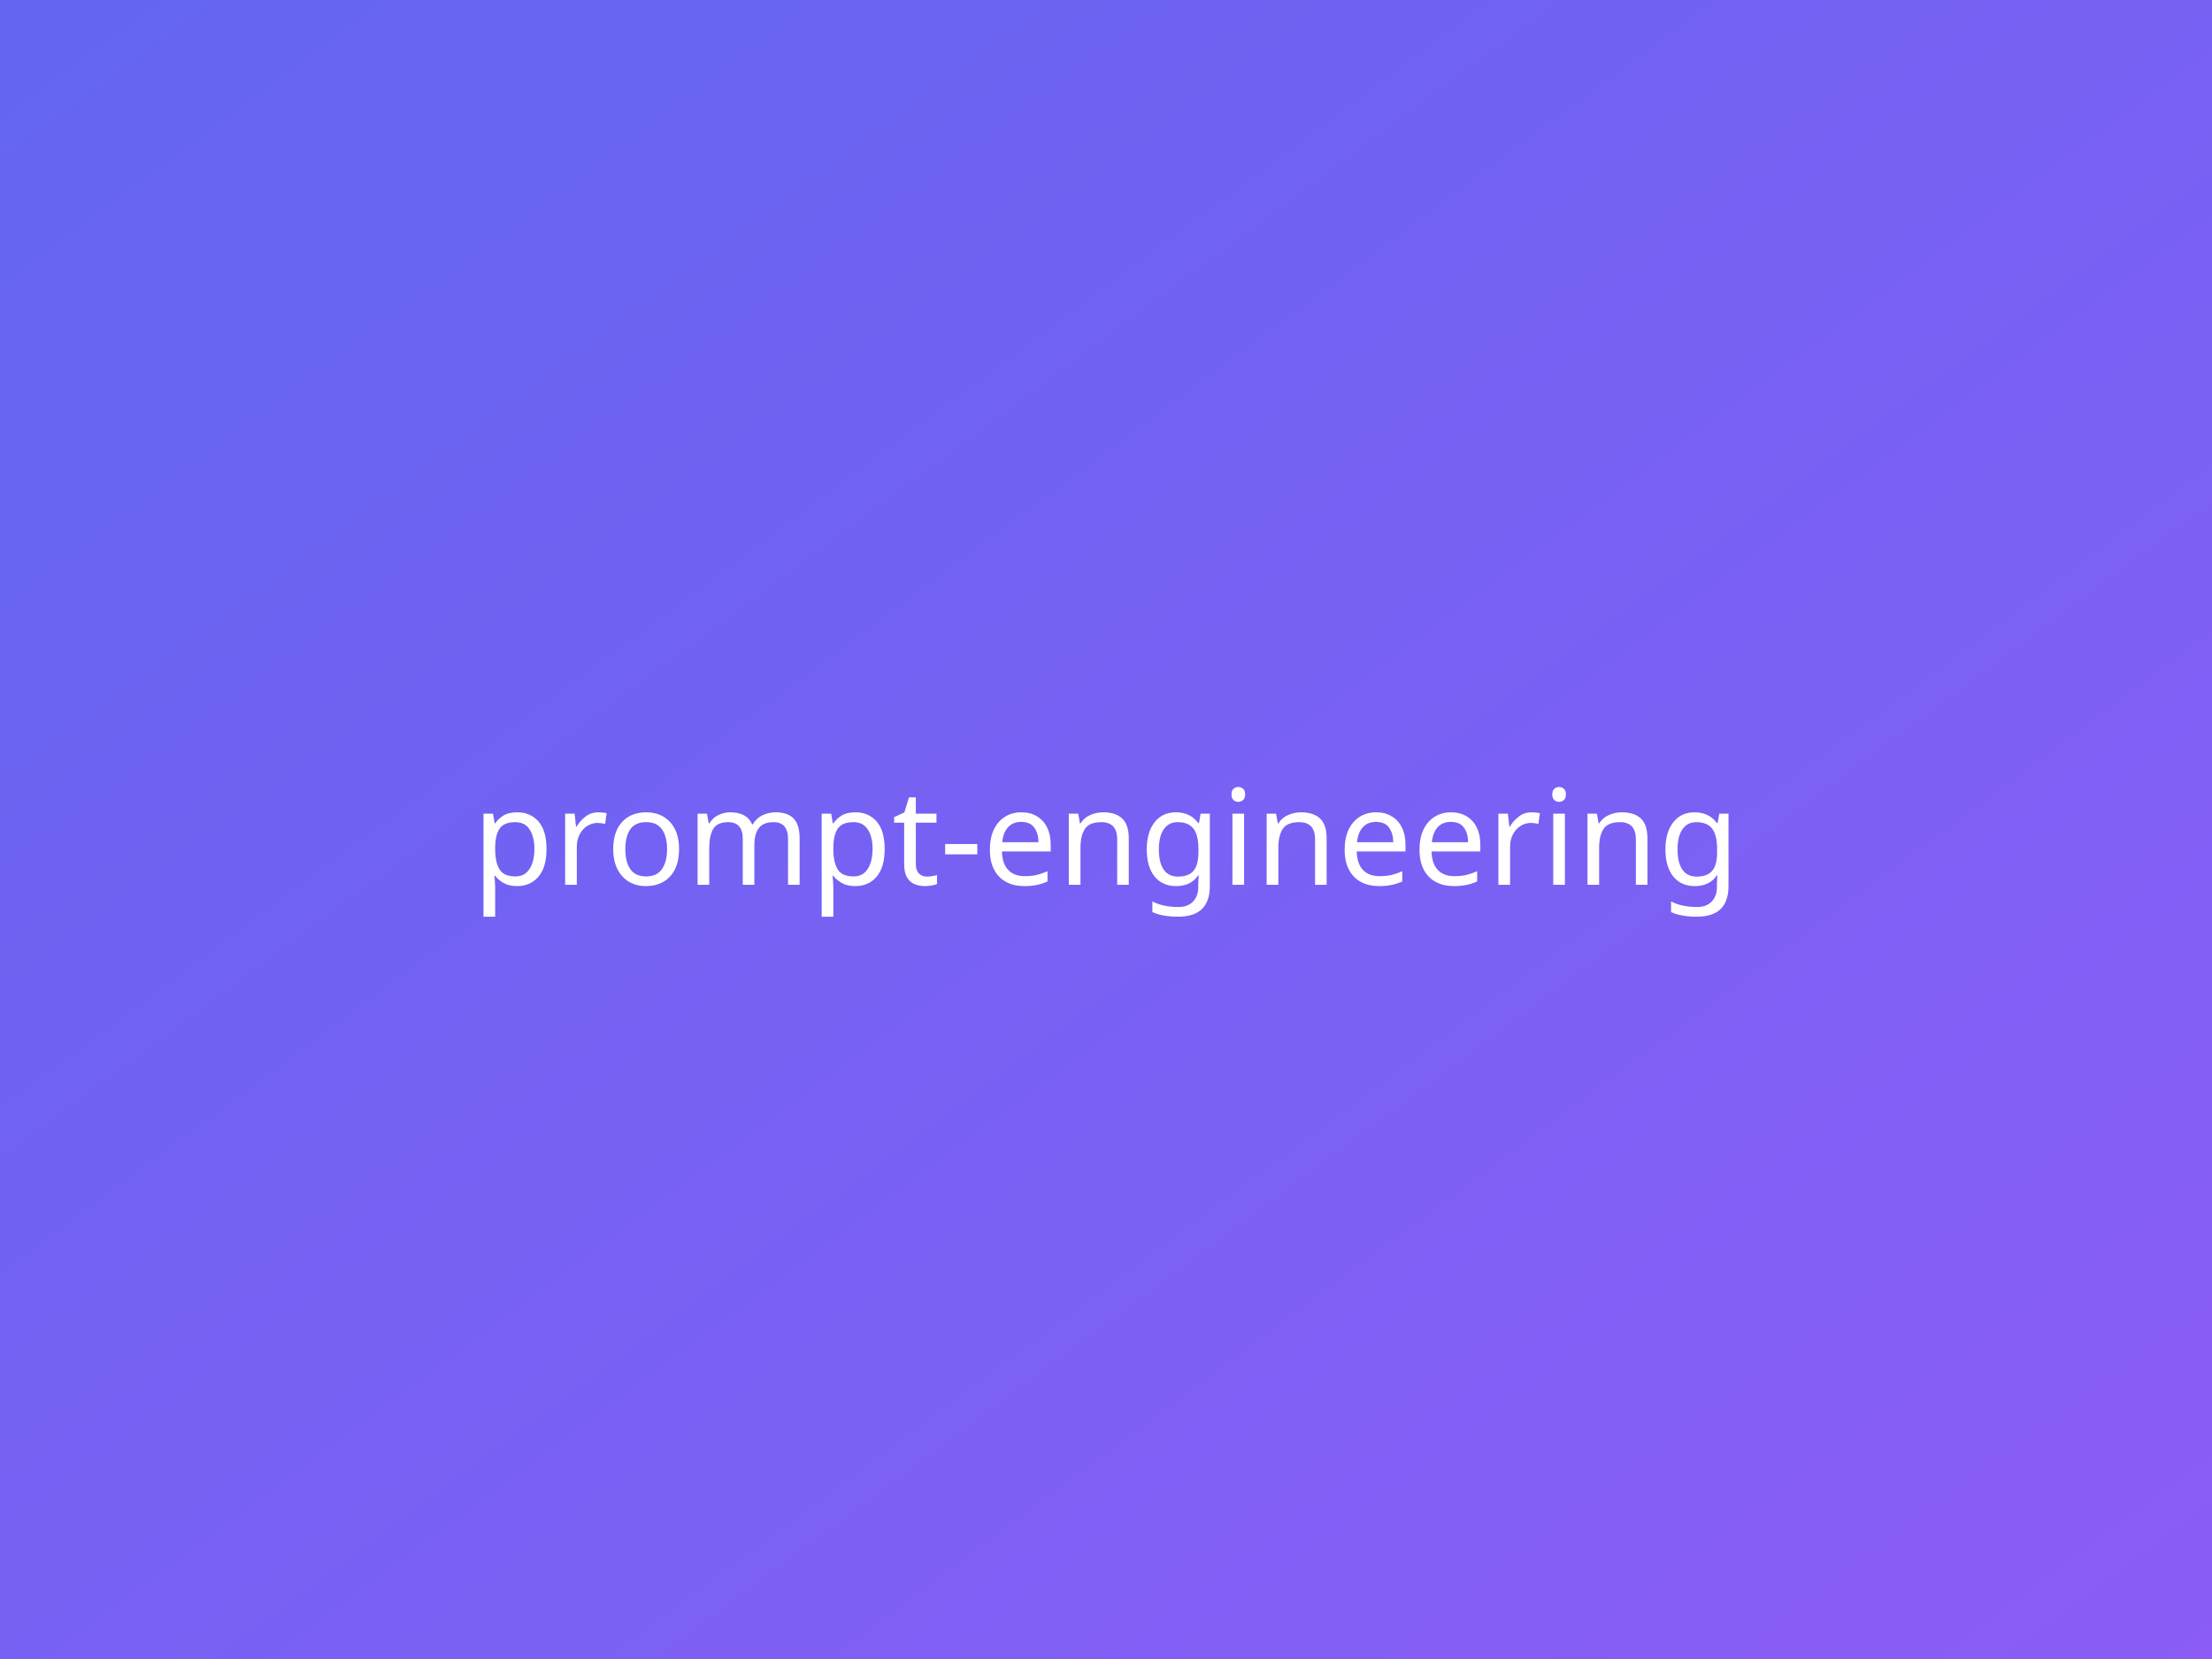
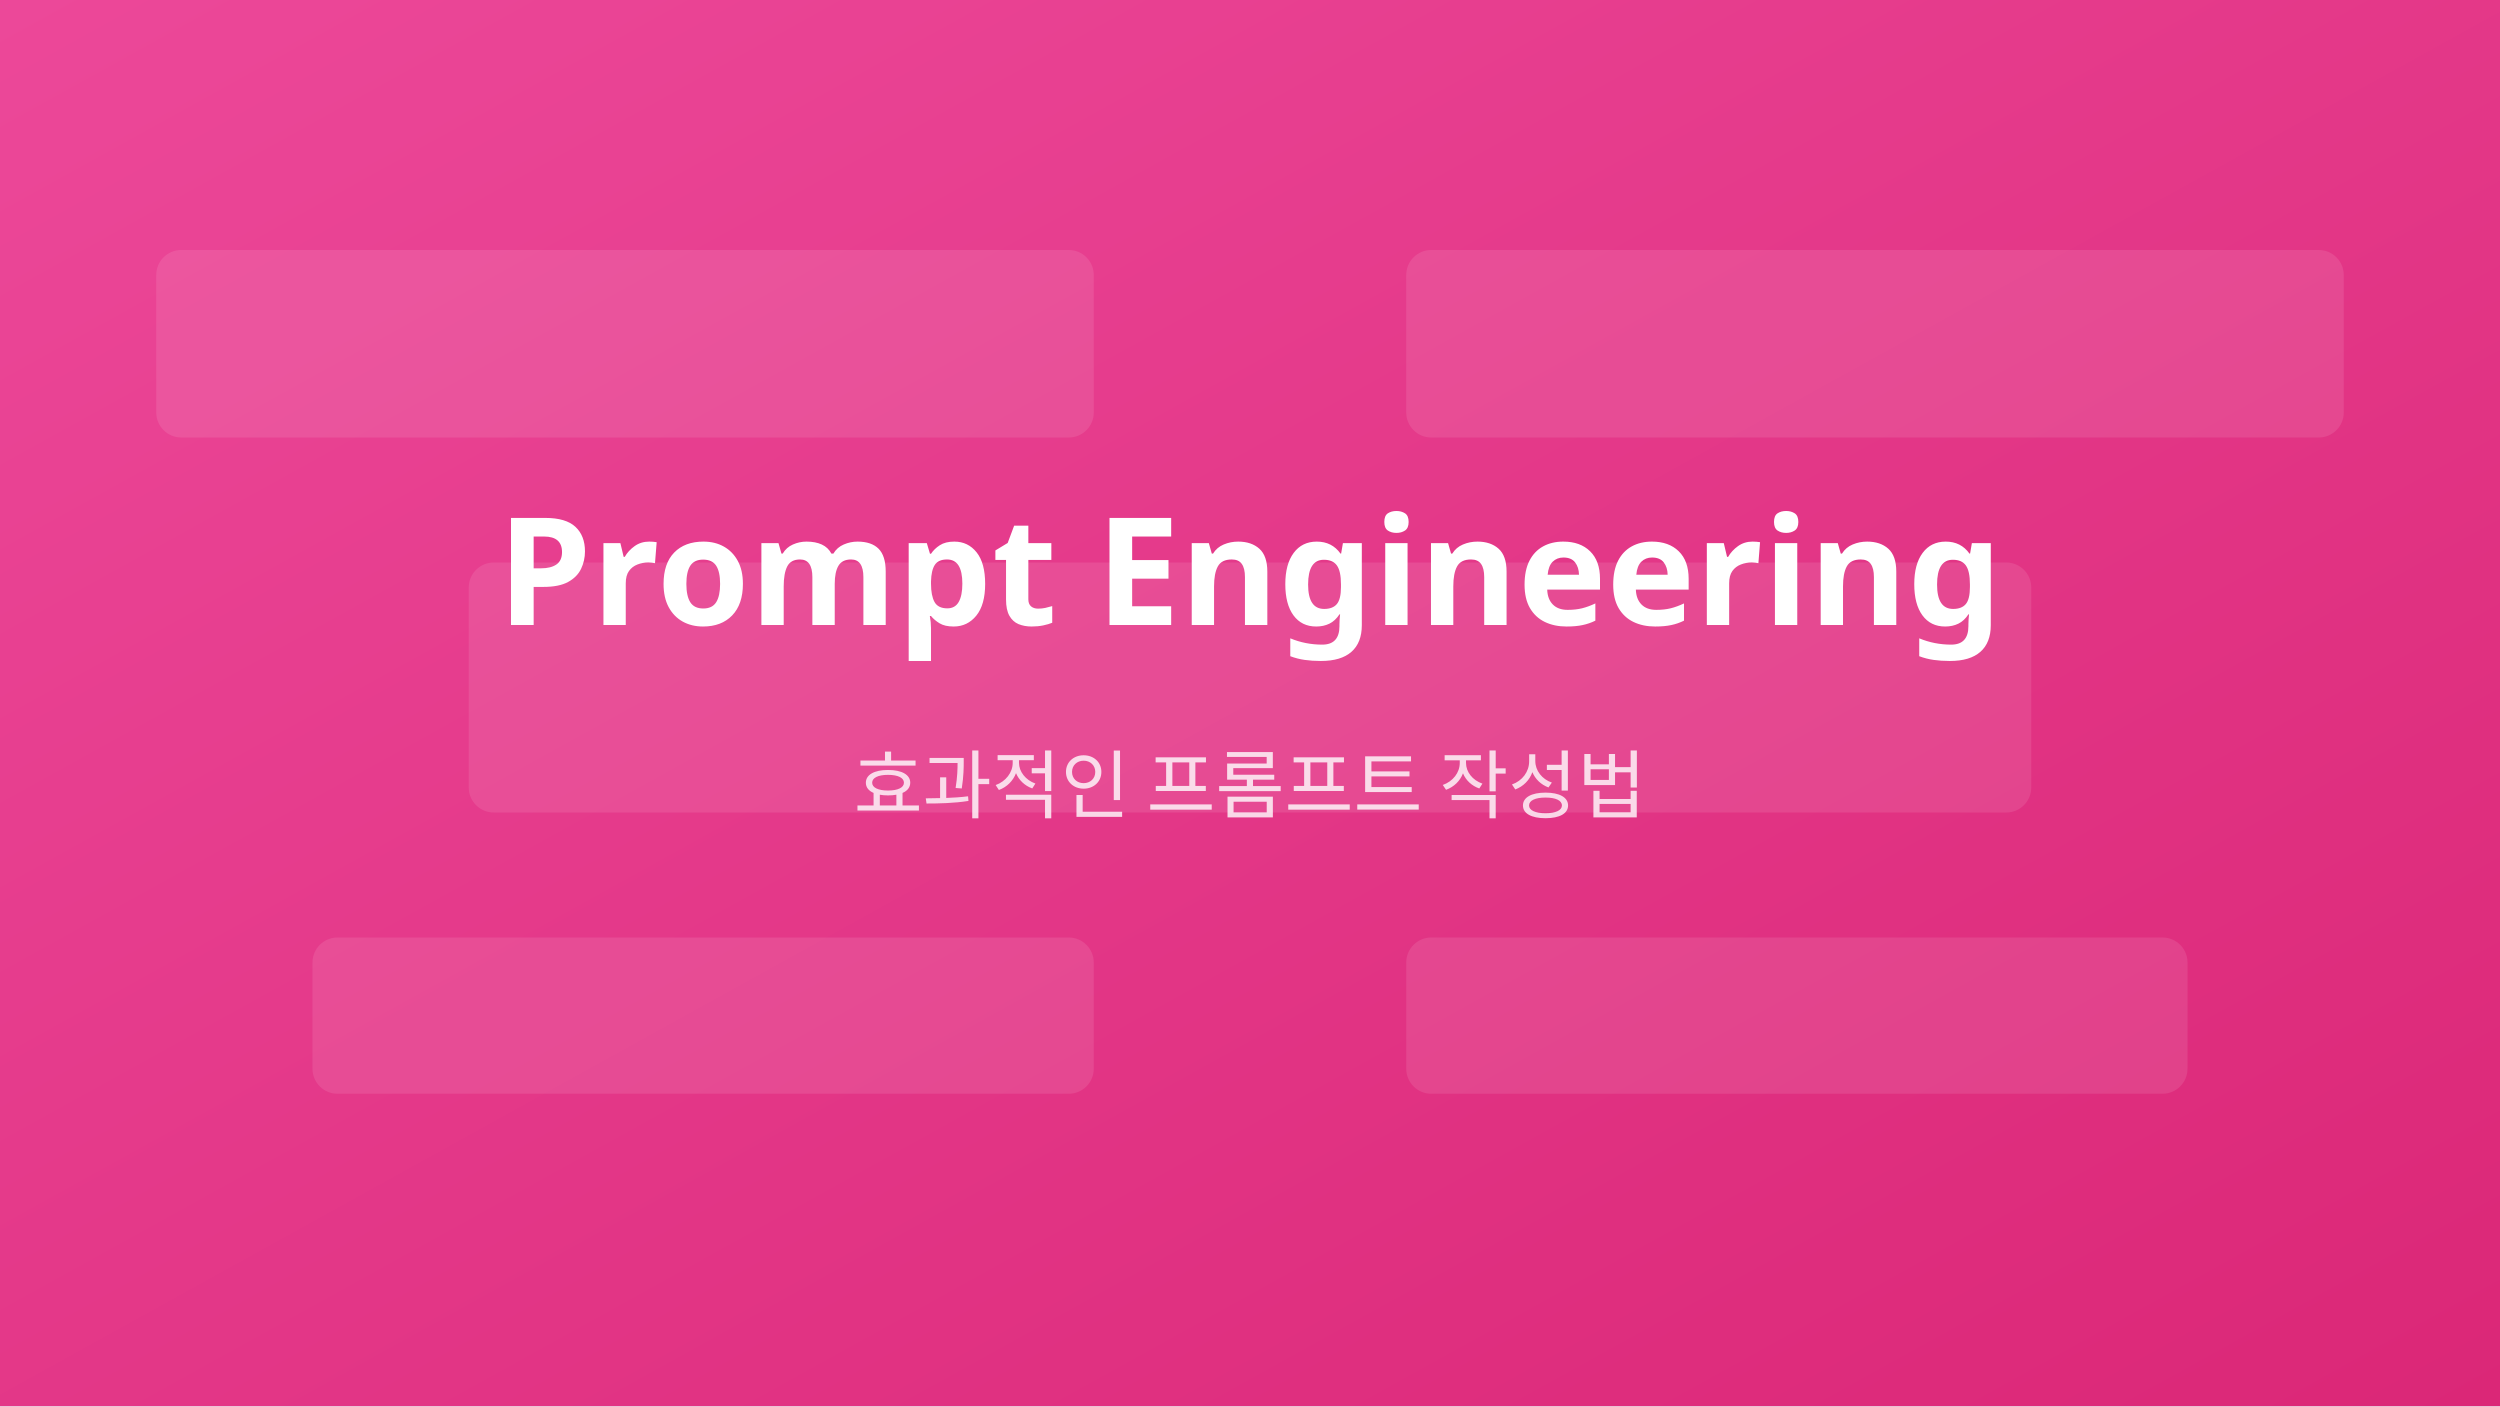
- <svg xmlns="http://www.w3.org/2000/svg" viewBox="0 0 400 300" width="400" height="300">
+ <svg xmlns="http://www.w3.org/2000/svg" viewBox="0 0 800 450">
  <defs>
-     <linearGradient id="grad" x1="0%" y1="0%" x2="100%" y2="100%">
-       <stop offset="0%" style="stop-color:#6366f1" />
-       <stop offset="100%" style="stop-color:#8b5cf6" />
+     <linearGradient id="bg-prompt" x1="0%" y1="0%" x2="100%" y2="100%">
+       <stop offset="0%" style="stop-color:#ec4899;stop-opacity:1" />
+       <stop offset="100%" style="stop-color:#db2777;stop-opacity:1" />
    </linearGradient>
  </defs>
-   <rect width="400" height="300" fill="url(#grad)" />
-   <text x="200" y="160" font-family="sans-serif" font-size="24" fill="white" text-anchor="middle">prompt-engineering</text>
+   <rect width="800" height="450" fill="url(#bg-prompt)" />
+   <g fill="white" fill-opacity="0.1">
+     <rect x="50" y="80" width="300" height="60" rx="8" />
+     <rect x="450" y="80" width="300" height="60" rx="8" />
+     <rect x="150" y="180" width="500" height="80" rx="8" />
+     <rect x="100" y="300" width="250" height="50" rx="8" />
+     <rect x="450" y="300" width="250" height="50" rx="8" />
+   </g>
+   <text x="400" y="200" font-family="system-ui, sans-serif" font-size="48" font-weight="bold" fill="white" text-anchor="middle">Prompt Engineering</text>
+   <text x="400" y="260" font-family="system-ui, sans-serif" font-size="24" fill="white" fill-opacity="0.8" text-anchor="middle">효과적인 프롬프트 작성법</text>
</svg>
